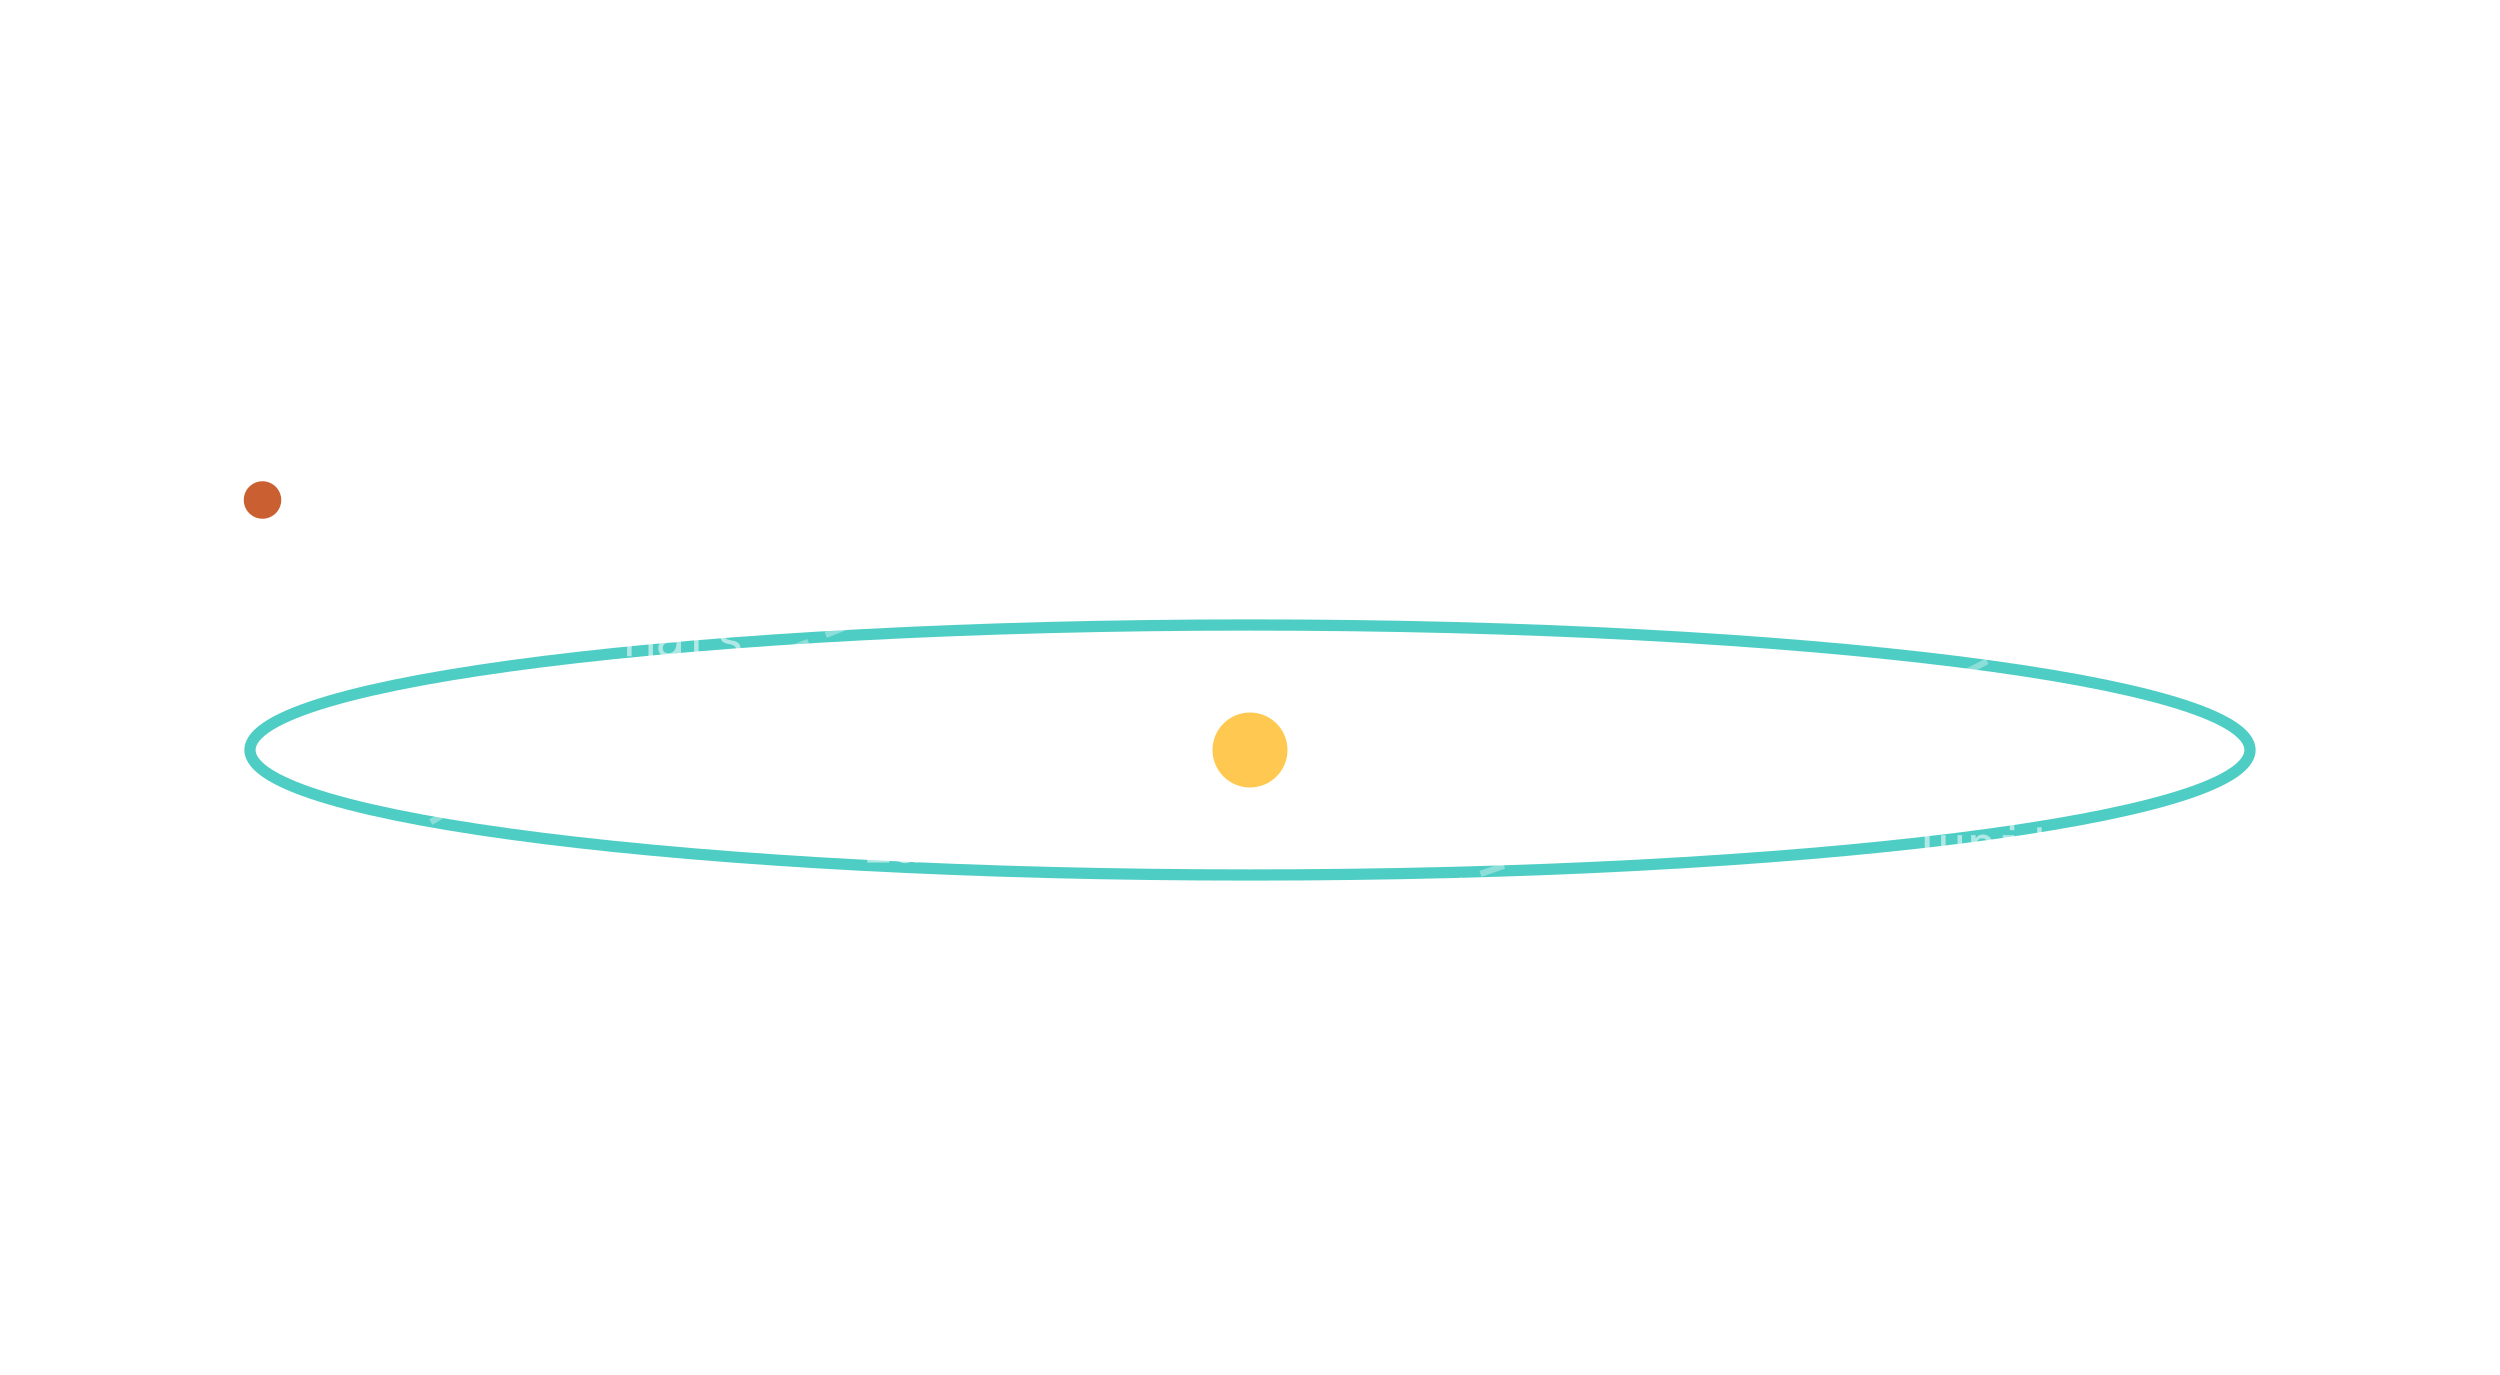
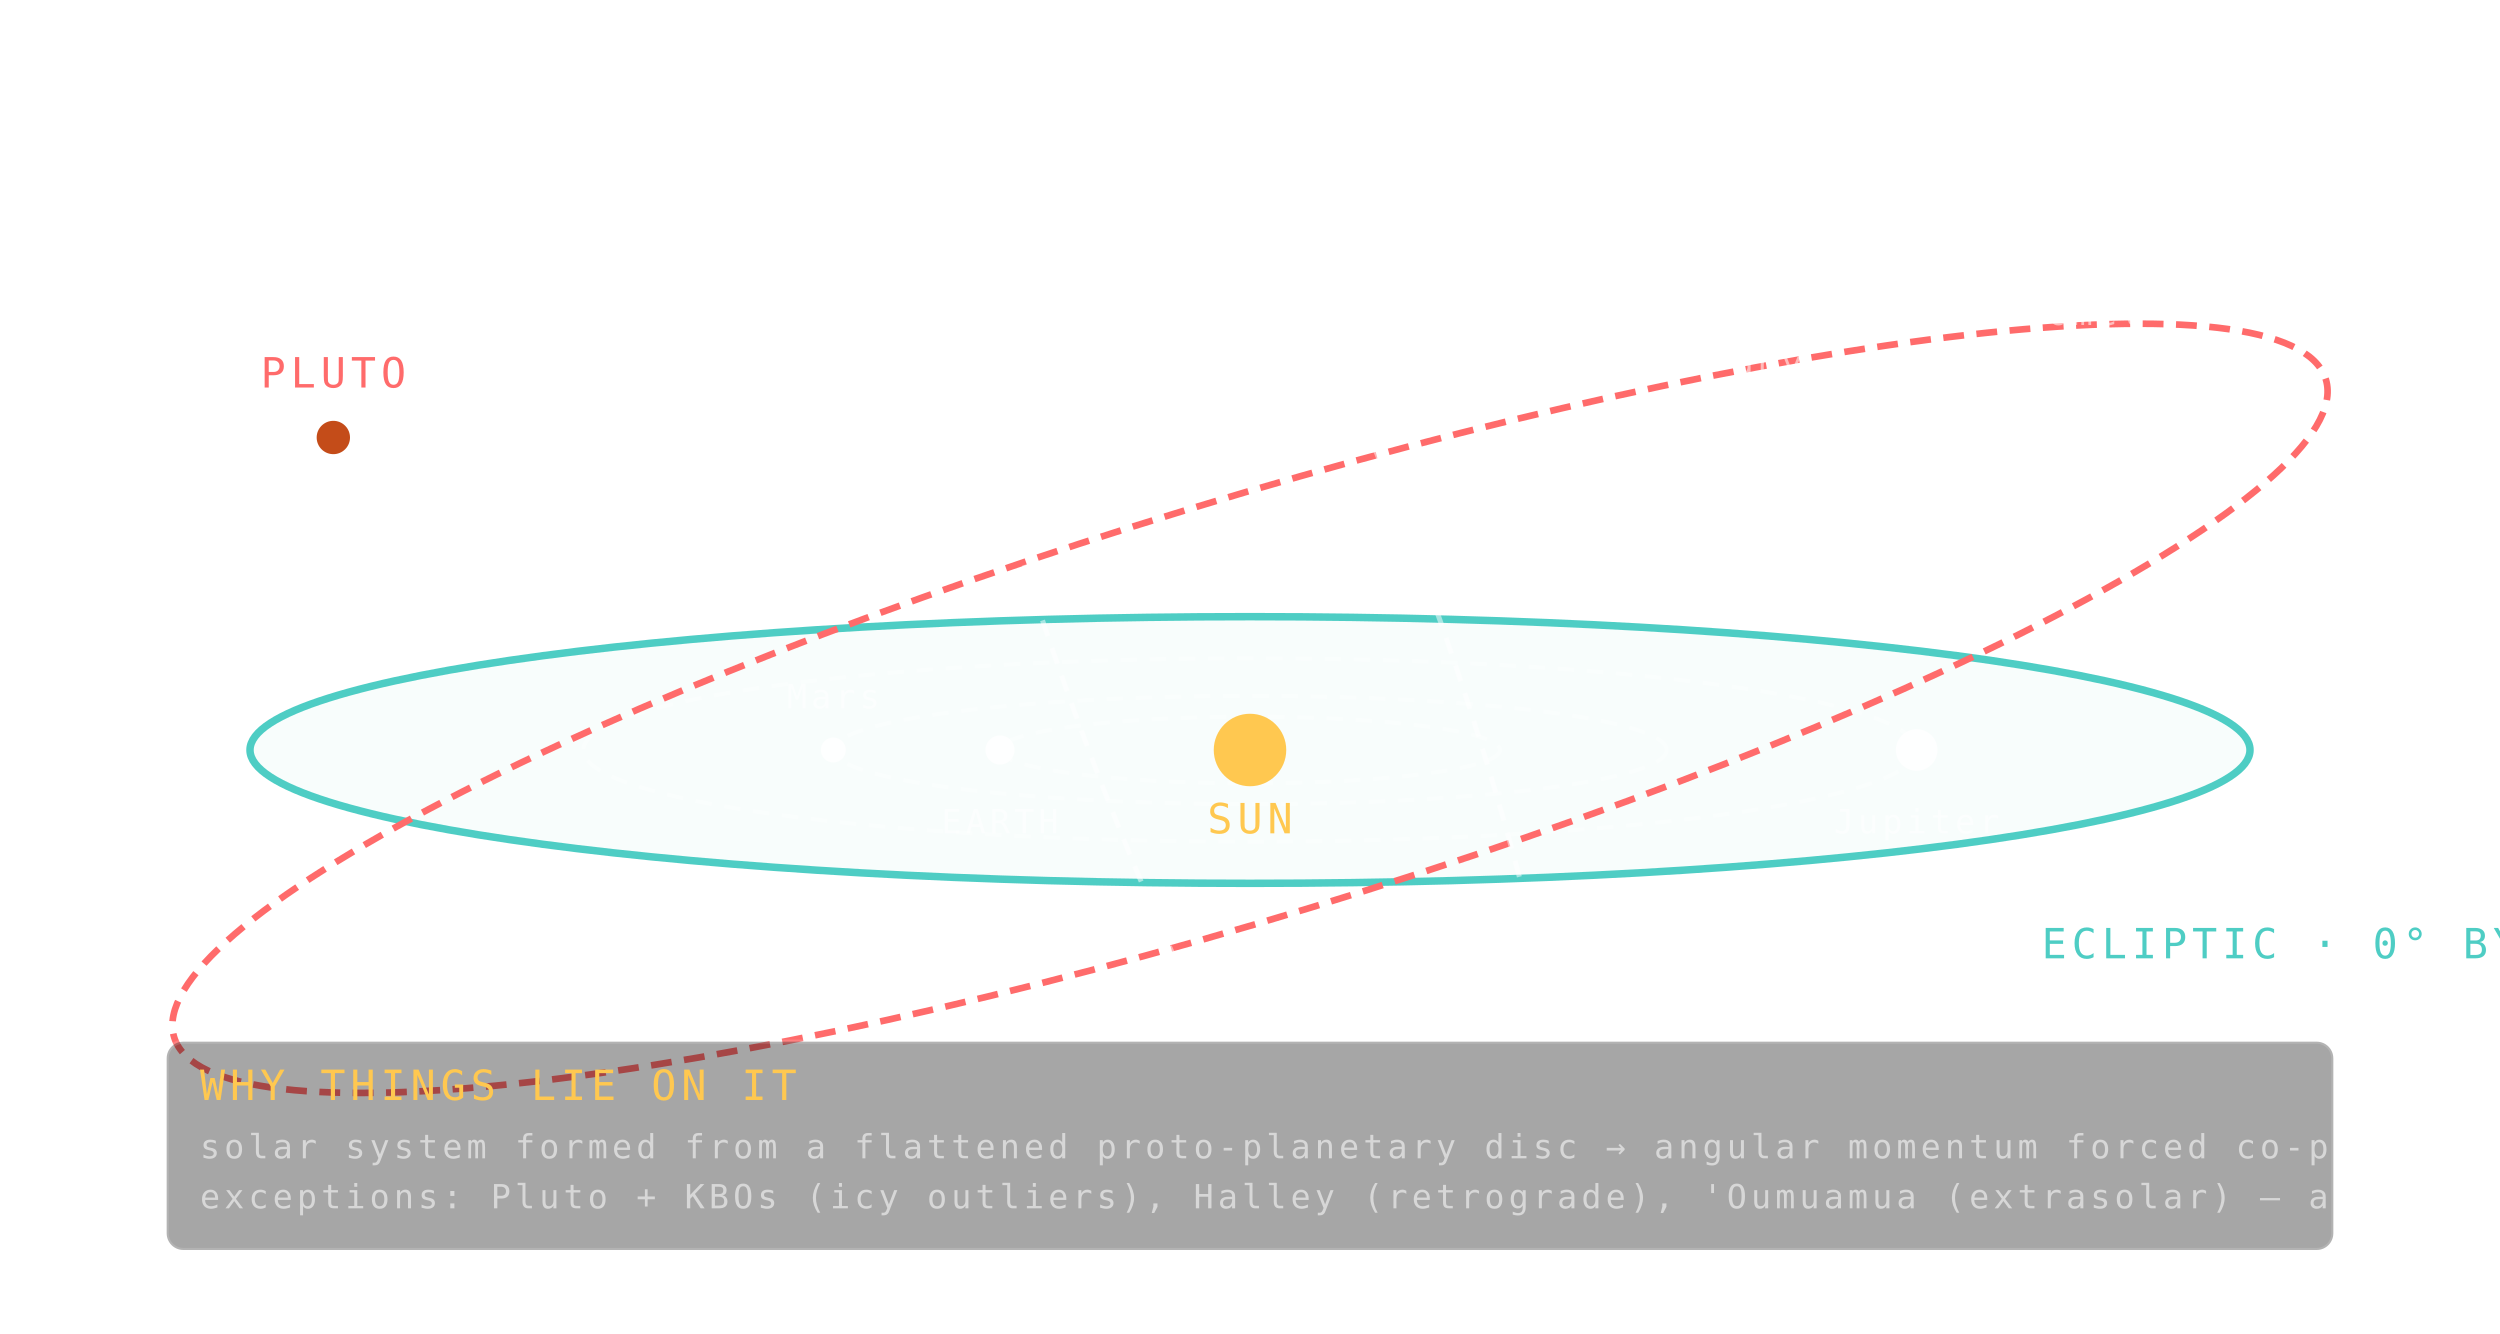
- <svg xmlns="http://www.w3.org/2000/svg" viewBox="0 0 400 220" role="img" aria-label="The ecliptic shown as a tilted plane with planets on it and Pluto's orbit tilted 17 degrees off it.">
+ <svg xmlns="http://www.w3.org/2000/svg" viewBox="0 0 600 320" role="img" aria-label="The ecliptic plane — the plane of Earth's orbit, drawn as a perspective flat disc. Most planets ride on it; Pluto's orbit is tilted 17° off, and long-period comets come from all angles.">
  <style>
-     .stroke { stroke: rgba(255,255,255,0.85); stroke-width: 1.5; fill: none; }
-     .dashed { stroke: rgba(255,255,255,0.35); stroke-width: 1; stroke-dasharray: 4 3; fill: none; }
-     .accent { stroke: #4ecdc4; stroke-width: 1.8; fill: none; }
-     .sun { fill: #ffc850; }
+     .stroke { stroke: rgba(255,255,255,0.85); stroke-width: 1.4; fill: none; }
+     .dashed { stroke: rgba(255,255,255,0.3); stroke-width: 1; stroke-dasharray: 4 3; fill: none; }
+     .ecliptic { stroke: #4ecdc4; stroke-width: 1.8; fill: rgba(78,205,196,0.04); }
+     .pluto-orbit { stroke: #ff6b6b; stroke-width: 1.6; fill: none; stroke-dasharray: 5 3; }
+     .comet-orbit { stroke: rgba(255,255,255,0.5); stroke-width: 1.2; fill: none; stroke-dasharray: 4 3; }
+     .sun { fill: #ffc850; stroke: #ffc850; stroke-width: 1.4; }
    .planet { fill: rgba(255,255,255,0.85); }
-     .pluto { fill: rgba(193,68,14,0.85); }
-     .lbl { font-family: 'Space Mono', monospace; font-size: 9px; fill: rgba(255,255,255,0.8); }
-     .tick { font-family: 'Space Mono', monospace; font-size: 8px; fill: rgba(255,255,255,0.55); }
+     .pluto { fill: rgba(193,68,14,0.95); }
+     .comet { fill: rgba(255,255,255,0.7); }
+     .arc { stroke: #ffc850; stroke-width: 1.6; fill: none; }
+     .label { fill: rgba(255,255,255,0.85); font-family: 'Space Mono', monospace; font-size: 10px; letter-spacing: 1.2px; }
+     .label-accent { fill: #4ecdc4; font-family: 'Space Mono', monospace; font-size: 10px; letter-spacing: 1.2px; }
+     .label-gold { fill: #ffc850; font-family: 'Space Mono', monospace; font-size: 10px; letter-spacing: 1.2px; }
+     .label-red { fill: #ff6b6b; font-family: 'Space Mono', monospace; font-size: 10px; letter-spacing: 1.2px; }
+     .sublabel { fill: rgba(255,255,255,0.55); font-family: 'Space Mono', monospace; font-size: 8px; letter-spacing: 1px; }
+     .dim-star { fill: rgba(255,255,255,0.2); }
  </style>
-   <text class="lbl" x="20" y="22">The ecliptic plane</text>
-   <ellipse class="accent" cx="200" cy="120" rx="160" ry="20" />
-   <ellipse class="dashed" cx="200" cy="120" rx="100" ry="12" />
-   <ellipse class="dashed" cx="200" cy="120" rx="50" ry="6" />
-   <circle class="sun" cx="200" cy="120" r="6" />
-   <text class="tick" x="208" y="123">Sun</text>
-   <circle class="planet" cx="150" cy="120" r="3" />
-   <text class="tick" x="138" y="138">Earth</text>
-   <circle class="planet" cx="120" cy="120" r="2.5" />
-   <text class="tick" x="100" y="105">Mars</text>
-   <circle class="planet" cx="320" cy="118" r="3" />
-   <text class="tick" x="305" y="138">Jupiter</text>
-   <ellipse class="dashed" cx="200" cy="115" rx="170" ry="35" transform="rotate(-17 200 115)" />
-   <circle class="pluto" cx="42" cy="80" r="3" />
-   <text class="tick" x="48" y="78" fill="rgba(193,68,14,0.85)">Pluto · 17° off</text>
-   <text class="lbl" x="30" y="200">most of the solar system rides on a flat plate; comets + Pluto don't</text>
+   <circle class="dim-star" cx="50" cy="40" r="0.6" />
+   <circle class="dim-star" cx="540" cy="50" r="0.5" />
+   <text class="label" x="40" y="28">THE ECLIPTIC — EARTH'S ORBITAL PLANE — DEFINES "FLAT" FOR THE SOLAR SYSTEM</text>
+   <ellipse class="ecliptic" cx="300" cy="180" rx="240" ry="32" />
+   <ellipse class="dashed" cx="300" cy="180" rx="60" ry="8" />
+   <ellipse class="dashed" cx="300" cy="180" rx="100" ry="13" />
+   <ellipse class="dashed" cx="300" cy="180" rx="160" ry="22" />
+   <circle class="sun" cx="300" cy="180" r="8" />
+   <text class="label-gold" x="300" y="200" text-anchor="middle">SUN</text>
+   <circle class="planet" cx="240" cy="180" r="3.5" />
+   <text class="sublabel" x="240" y="200" text-anchor="middle">EARTH</text>
+   <circle class="planet" cx="200" cy="180" r="3" />
+   <text class="sublabel" x="200" y="170" text-anchor="middle">Mars</text>
+   <circle class="planet" cx="460" cy="180" r="5" />
+   <text class="sublabel" x="460" y="200" text-anchor="middle">Jupiter</text>
+   <ellipse class="pluto-orbit" cx="300" cy="170" rx="270" ry="50" transform="rotate(-17 300 170)" />
+   <circle class="pluto" cx="80" cy="105" r="4" />
+   <text class="label-red" x="80" y="93" text-anchor="middle">PLUTO</text>
+   <text class="sublabel" x="80" y="80" text-anchor="middle">17° off ecliptic</text>
+   <ellipse class="comet-orbit" cx="300" cy="155" rx="200" ry="45" transform="rotate(70 300 155)" />
+   <circle class="comet" cx="408" cy="76" r="3" />
+   <text class="sublabel" x="416" y="78">long-period comet</text>
+   <text class="sublabel" x="416" y="90">any inclination</text>
+   <text class="label-accent" x="490" y="230">ECLIPTIC · 0° BY DEFINITION</text>
+   <text class="sublabel" x="490" y="242">Earth's orbit defines the plane</text>
+   <g transform="translate(40,250)">
+     <rect x="0" y="0" width="520" height="50" fill="rgba(0,0,0,0.35)" stroke="rgba(255,255,255,0.15)" stroke-width="1" rx="4" />
+     <text class="label-gold" x="8" y="14">WHY THINGS LIE ON IT</text>
+     <text class="sublabel" x="8" y="28">solar system formed from a flattened proto-planetary disc → angular momentum forced co-planarity</text>
+     <text class="sublabel" x="8" y="40">exceptions: Pluto + KBOs (icy outliers), Halley (retrograde), 'Oumuamua (extrasolar) — all sit at non-zero inclinations</text>
+   </g>
+   <text class="sublabel" x="540" y="316" text-anchor="end">"ecliptic" because lunar/solar eclipses happen when the Moon crosses this plane</text>
</svg>
